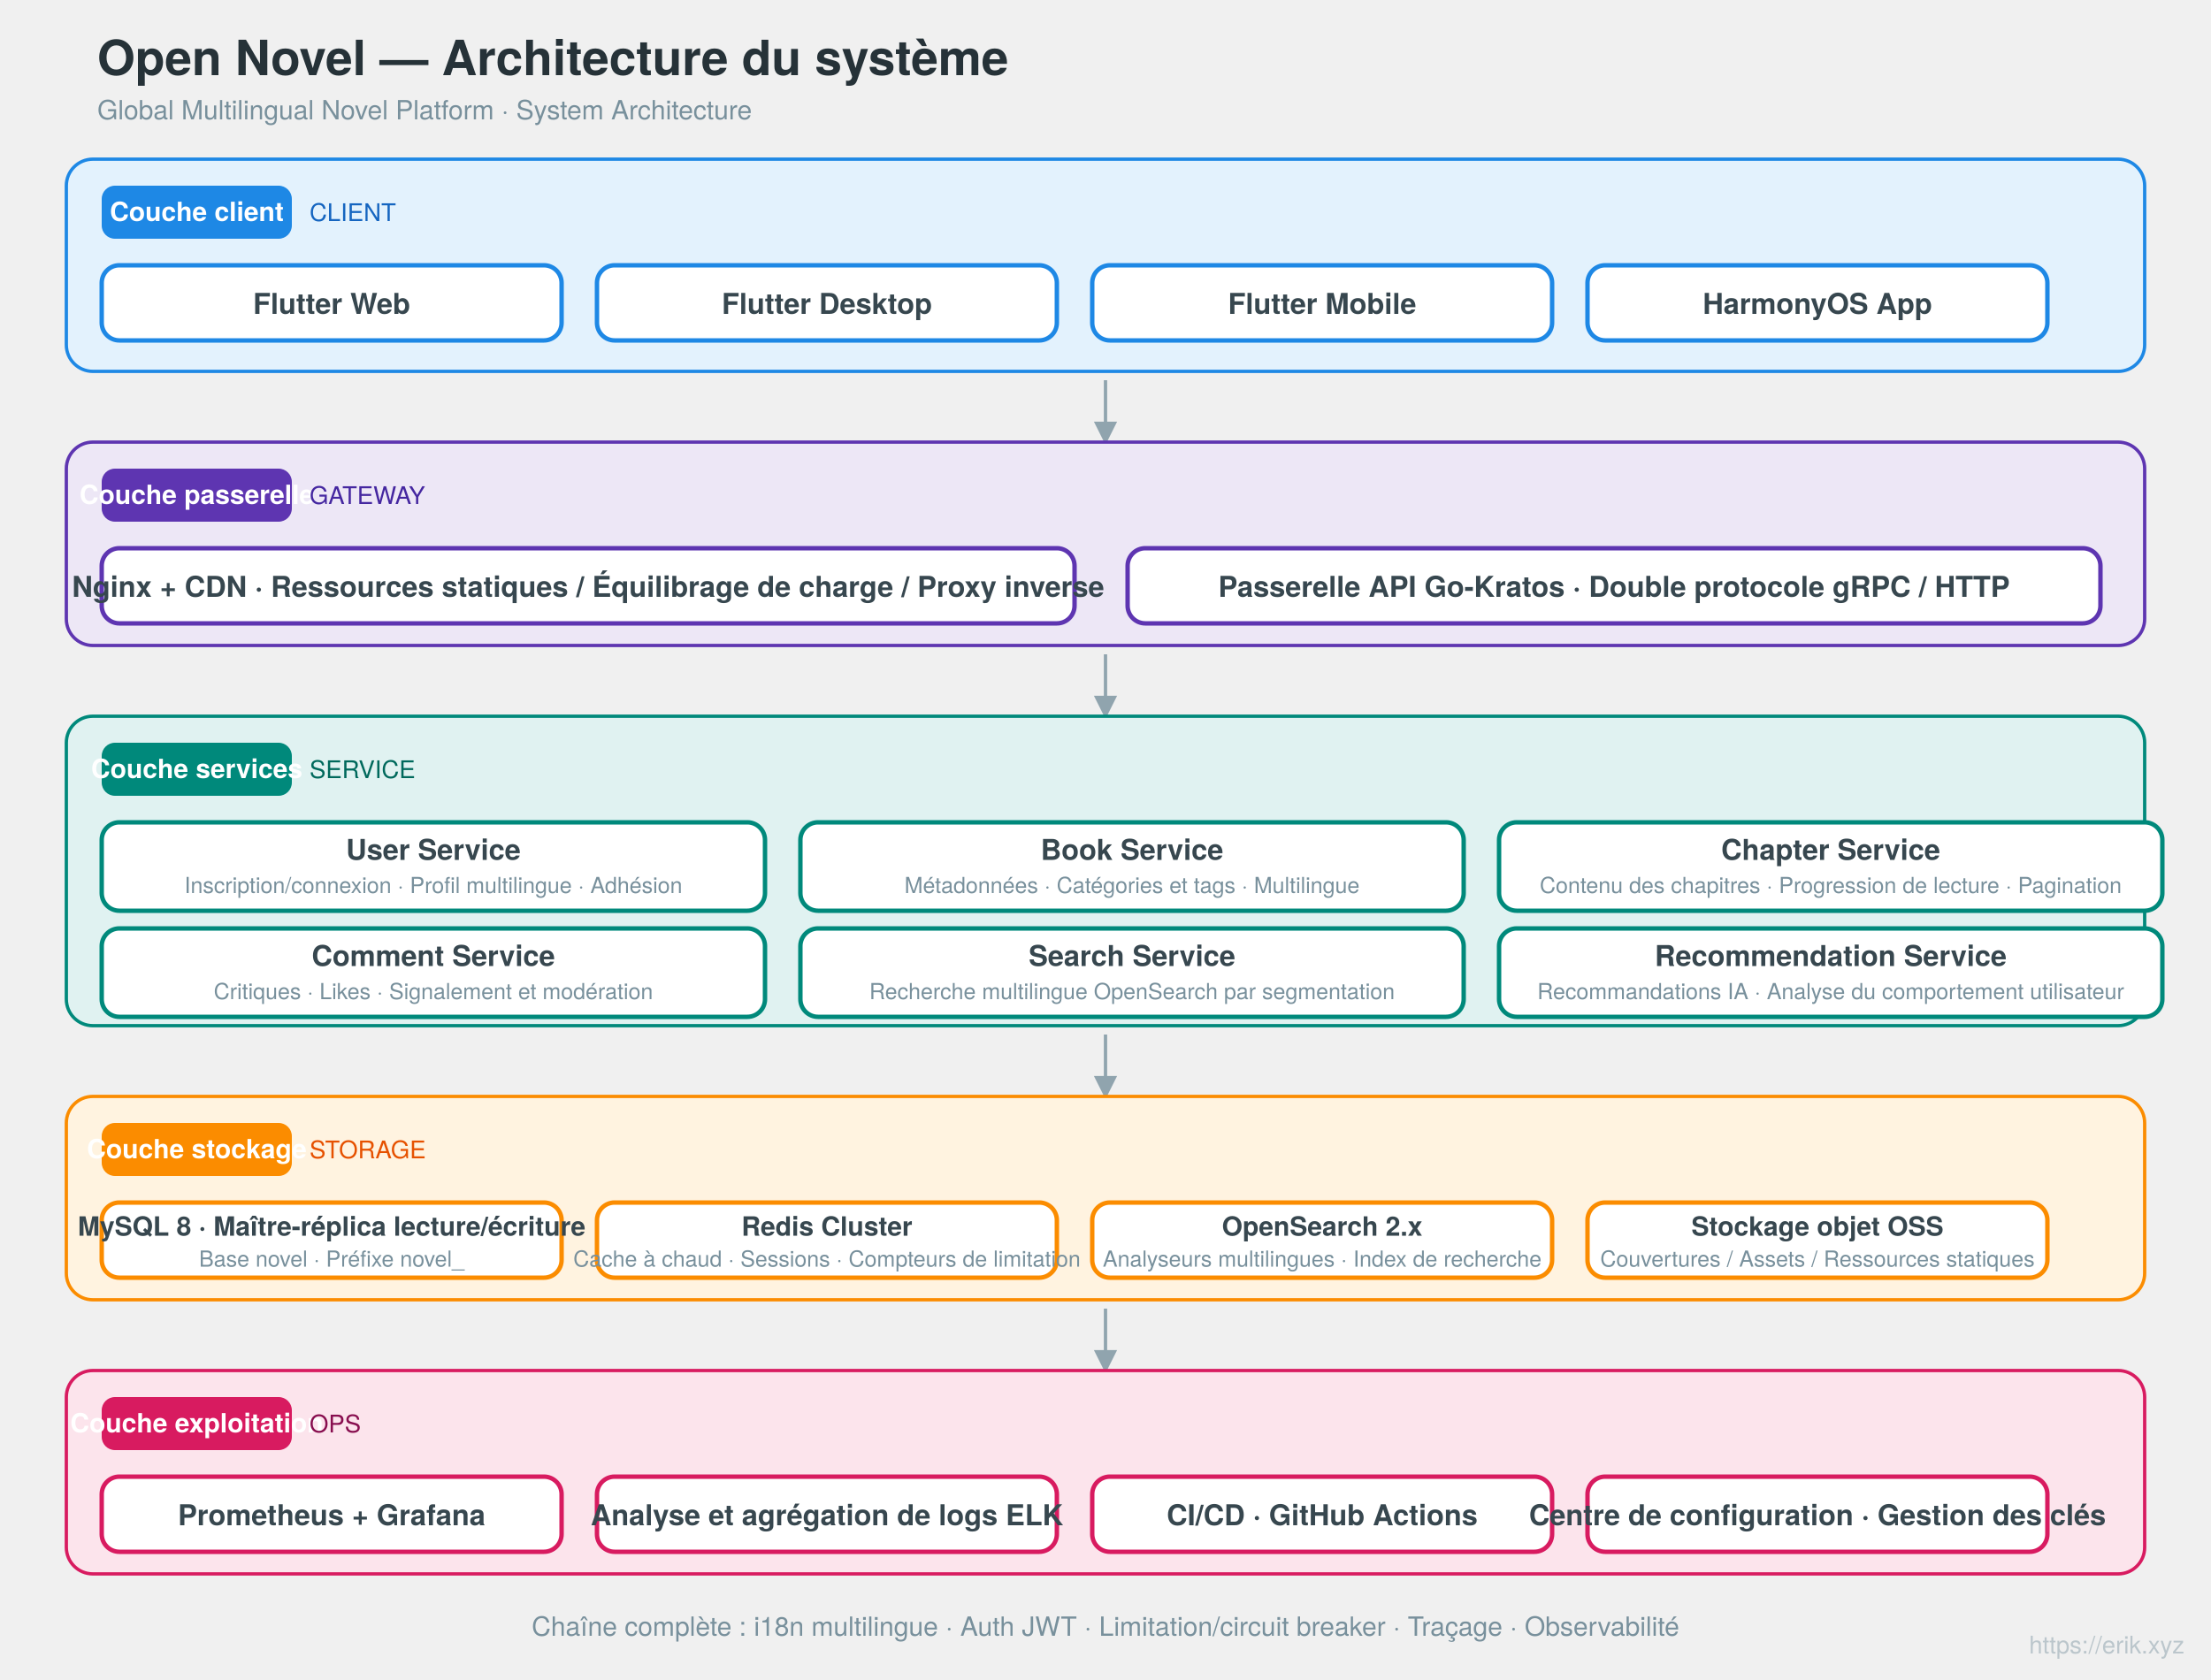
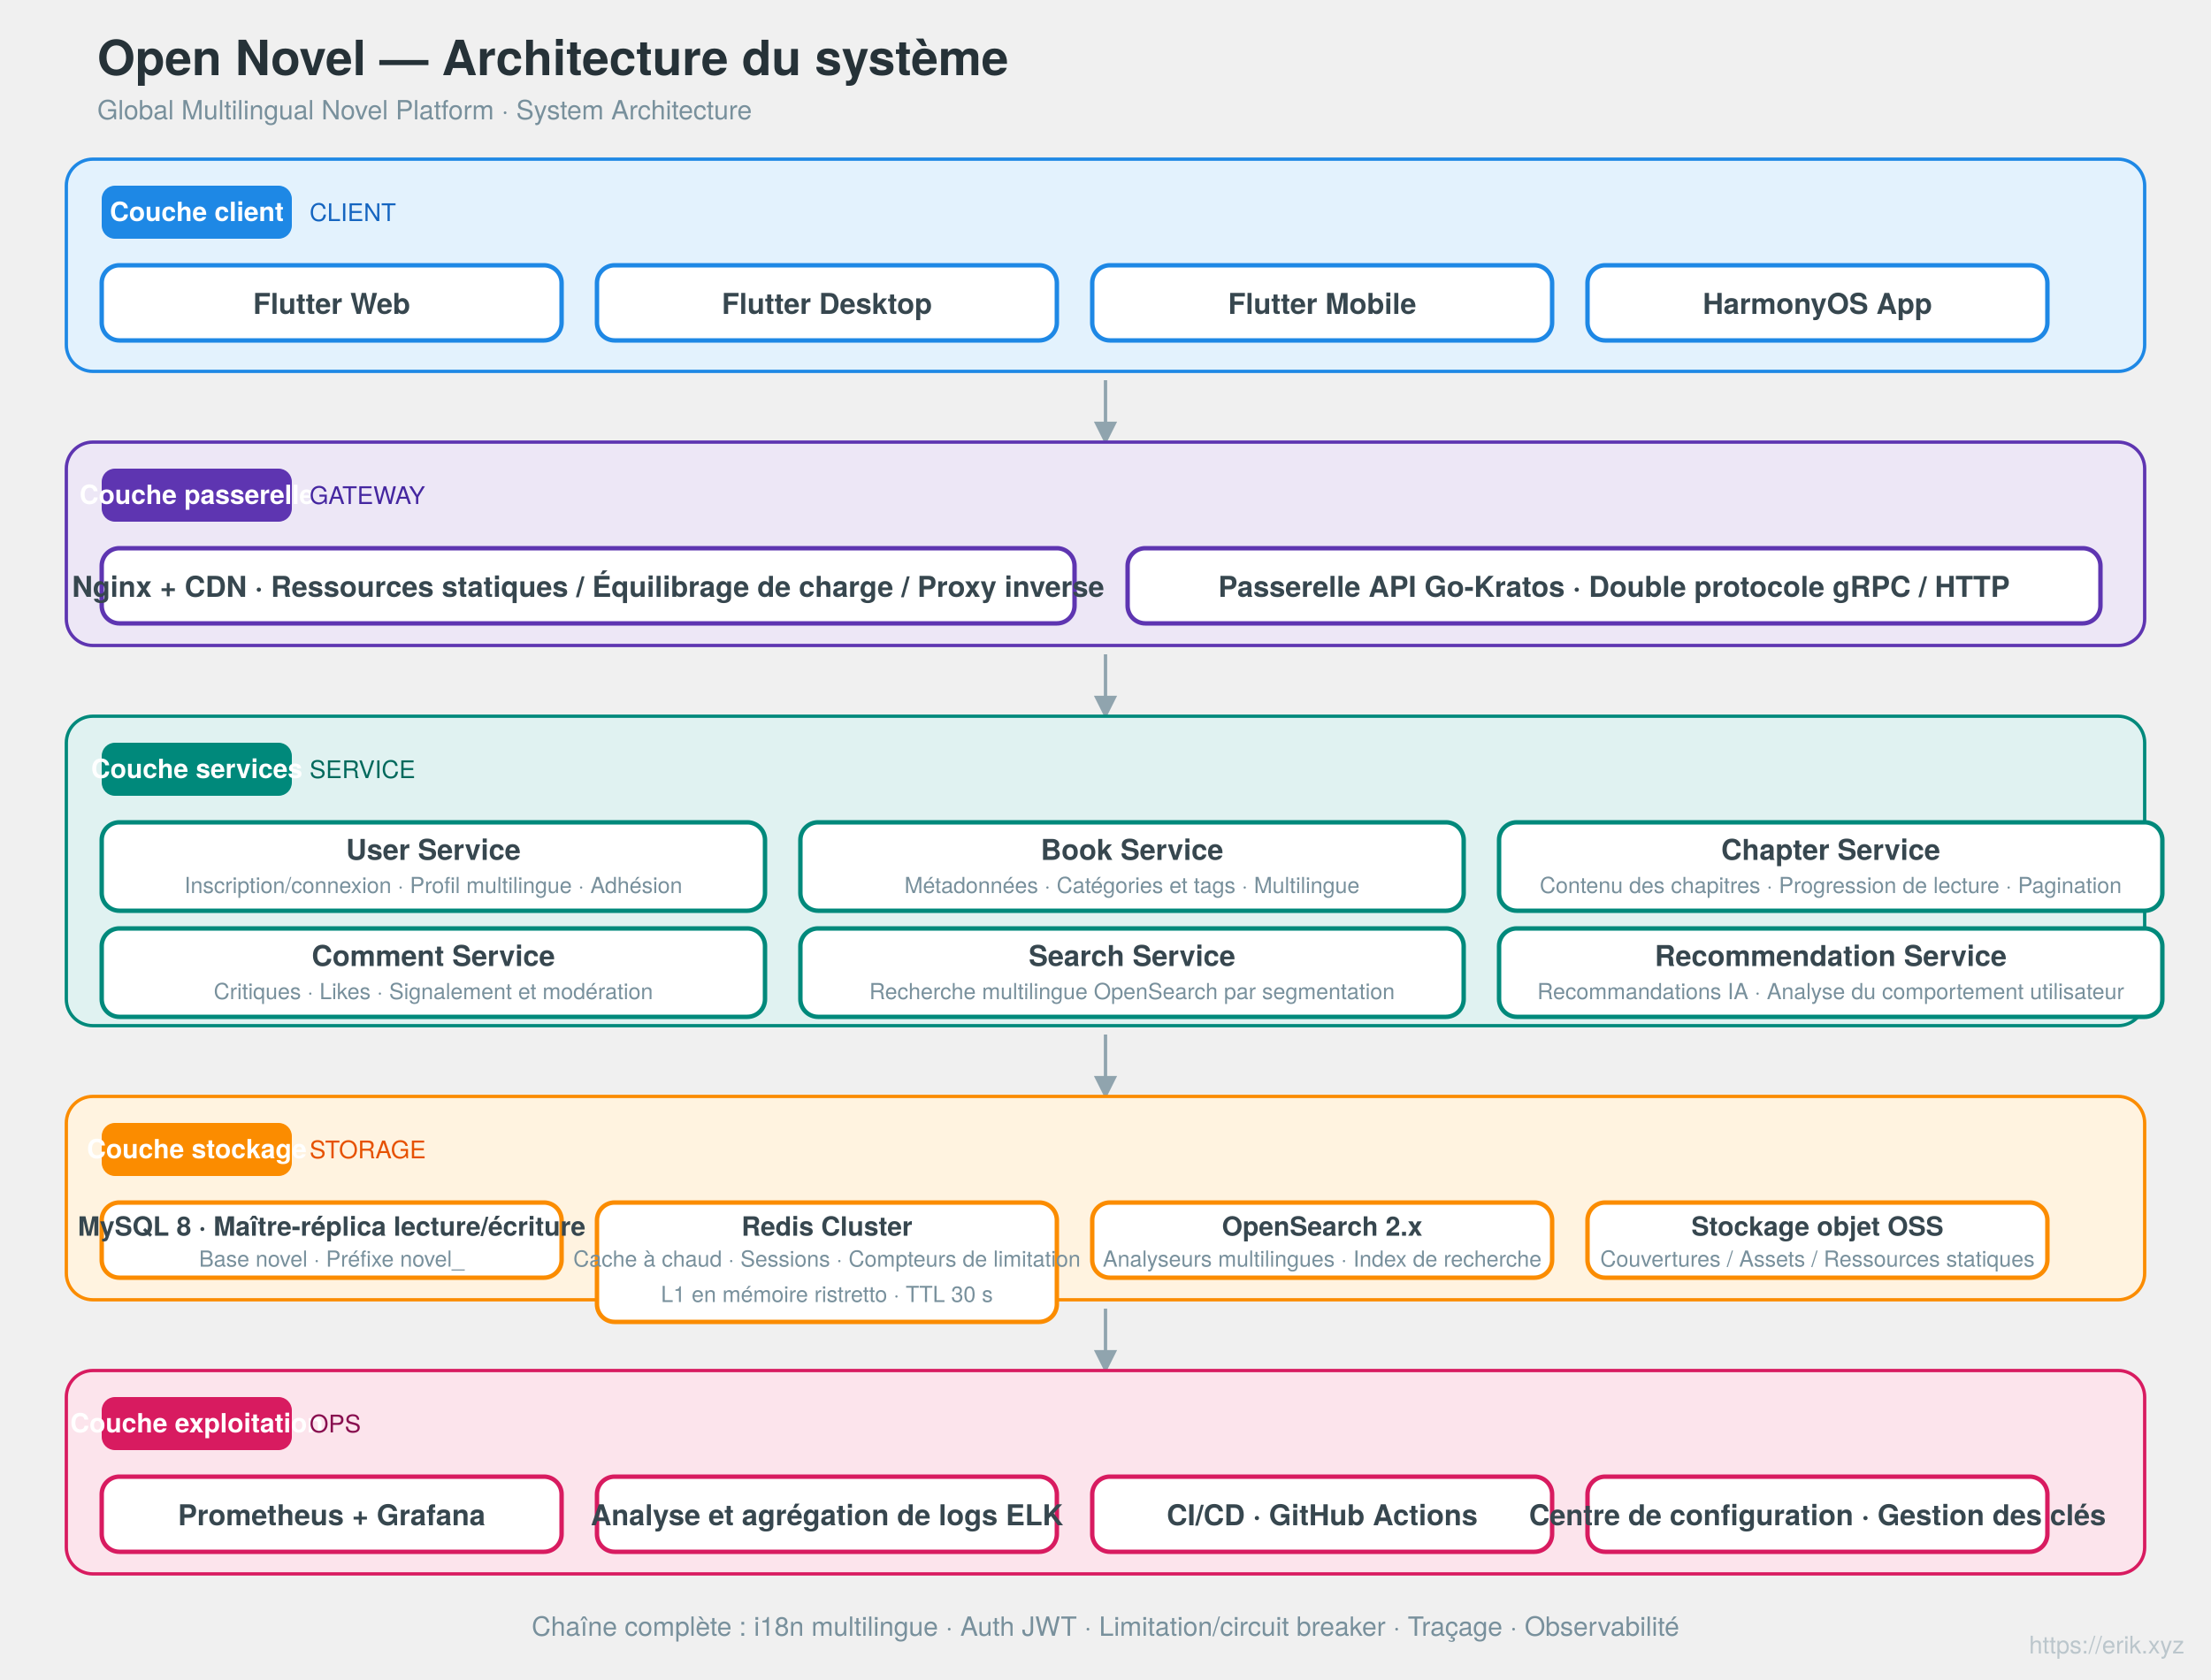
<svg xmlns="http://www.w3.org/2000/svg" width="1000" height="760" viewBox="0 0 1000 760" font-family="'PingFang SC','Microsoft YaHei','Helvetica Neue',sans-serif">
  <defs>
    <marker id="arrow" viewBox="0 0 10 10" refX="5" refY="5" markerWidth="7" markerHeight="7" orient="auto-start-reverse">
      <path d="M 0 0 L 10 5 L 0 10 z" fill="#90a4ae" />
    </marker>
  </defs>
  <text x="44" y="34" font-size="22" font-weight="700" fill="#263238">Open Novel — Architecture du système</text>
  <text x="44" y="54" font-size="12" fill="#78909c">Global Multilingual Novel Platform · System Architecture</text>
  <g>
    <rect x="30" y="72" width="940" height="96" rx="12" fill="#e3f2fd" stroke="#1e88e5" stroke-width="1.5" />
    <rect x="46" y="84" width="86" height="24" rx="6" fill="#1e88e5" />
    <text x="89" y="100" font-size="12" font-weight="600" fill="#ffffff" text-anchor="middle">Couche client</text>
    <text x="140" y="100" font-size="11" fill="#1565c0">CLIENT</text>
    <g>
      <rect x="46" y="120" width="208" height="34" rx="8" fill="#ffffff" stroke="#1e88e5" stroke-width="2" />
      <text x="150" y="142" font-size="13" font-weight="600" fill="#37474f" text-anchor="middle">Flutter Web</text>
    </g>
    <g>
      <rect x="270" y="120" width="208" height="34" rx="8" fill="#ffffff" stroke="#1e88e5" stroke-width="2" />
      <text x="374" y="142" font-size="13" font-weight="600" fill="#37474f" text-anchor="middle">Flutter Desktop</text>
    </g>
    <g>
      <rect x="494" y="120" width="208" height="34" rx="8" fill="#ffffff" stroke="#1e88e5" stroke-width="2" />
      <text x="598" y="142" font-size="13" font-weight="600" fill="#37474f" text-anchor="middle">Flutter Mobile</text>
    </g>
    <g>
      <rect x="718" y="120" width="208" height="34" rx="8" fill="#ffffff" stroke="#1e88e5" stroke-width="2" />
      <text x="822" y="142" font-size="13" font-weight="600" fill="#37474f" text-anchor="middle">HarmonyOS App</text>
    </g>
  </g>
  <line x1="500" y1="172" x2="500" y2="196" stroke="#90a4ae" stroke-width="1.5" marker-end="url(#arrow)" />
  <g>
    <rect x="30" y="200" width="940" height="92" rx="12" fill="#ede7f6" stroke="#5e35b1" stroke-width="1.5" />
    <rect x="46" y="212" width="86" height="24" rx="6" fill="#5e35b1" />
    <text x="89" y="228" font-size="12" font-weight="600" fill="#ffffff" text-anchor="middle">Couche passerelle</text>
    <text x="140" y="228" font-size="11" fill="#4527a0">GATEWAY</text>
    <g>
      <rect x="46" y="248" width="440" height="34" rx="8" fill="#ffffff" stroke="#5e35b1" stroke-width="2" />
      <text x="266" y="270" font-size="13" font-weight="600" fill="#37474f" text-anchor="middle">Nginx + CDN · Ressources statiques / Équilibrage de charge / Proxy inverse</text>
    </g>
    <g>
      <rect x="510" y="248" width="440" height="34" rx="8" fill="#ffffff" stroke="#5e35b1" stroke-width="2" />
      <text x="730" y="270" font-size="13" font-weight="600" fill="#37474f" text-anchor="middle">Passerelle API Go-Kratos · Double protocole gRPC / HTTP</text>
    </g>
  </g>
  <line x1="500" y1="296" x2="500" y2="320" stroke="#90a4ae" stroke-width="1.5" marker-end="url(#arrow)" />
  <g>
    <rect x="30" y="324" width="940" height="140" rx="12" fill="#e0f2f1" stroke="#00897b" stroke-width="1.5" />
    <rect x="46" y="336" width="86" height="24" rx="6" fill="#00897b" />
    <text x="89" y="352" font-size="12" font-weight="600" fill="#ffffff" text-anchor="middle">Couche services</text>
    <text x="140" y="352" font-size="11" fill="#00695c">SERVICE</text>
    <g>
      <rect x="46" y="372" width="300" height="40" rx="8" fill="#ffffff" stroke="#00897b" stroke-width="2" />
      <text x="196" y="389" font-size="13" font-weight="600" fill="#37474f" text-anchor="middle">User Service</text>
      <text x="196" y="404" font-size="10" fill="#78909c" text-anchor="middle">Inscription/connexion · Profil multilingue · Adhésion</text>
    </g>
    <g>
      <rect x="362" y="372" width="300" height="40" rx="8" fill="#ffffff" stroke="#00897b" stroke-width="2" />
      <text x="512" y="389" font-size="13" font-weight="600" fill="#37474f" text-anchor="middle">Book Service</text>
      <text x="512" y="404" font-size="10" fill="#78909c" text-anchor="middle">Métadonnées · Catégories et tags · Multilingue</text>
    </g>
    <g>
      <rect x="678" y="372" width="300" height="40" rx="8" fill="#ffffff" stroke="#00897b" stroke-width="2" />
      <text x="828" y="389" font-size="13" font-weight="600" fill="#37474f" text-anchor="middle">Chapter Service</text>
      <text x="828" y="404" font-size="10" fill="#78909c" text-anchor="middle">Contenu des chapitres · Progression de lecture · Pagination</text>
    </g>
    <g>
      <rect x="46" y="420" width="300" height="40" rx="8" fill="#ffffff" stroke="#00897b" stroke-width="2" />
      <text x="196" y="437" font-size="13" font-weight="600" fill="#37474f" text-anchor="middle">Comment Service</text>
      <text x="196" y="452" font-size="10" fill="#78909c" text-anchor="middle">Critiques · Likes · Signalement et modération</text>
    </g>
    <g>
      <rect x="362" y="420" width="300" height="40" rx="8" fill="#ffffff" stroke="#00897b" stroke-width="2" />
      <text x="512" y="437" font-size="13" font-weight="600" fill="#37474f" text-anchor="middle">Search Service</text>
      <text x="512" y="452" font-size="10" fill="#78909c" text-anchor="middle">Recherche multilingue OpenSearch par segmentation</text>
    </g>
    <g>
      <rect x="678" y="420" width="300" height="40" rx="8" fill="#ffffff" stroke="#00897b" stroke-width="2" />
      <text x="828" y="437" font-size="13" font-weight="600" fill="#37474f" text-anchor="middle">Recommendation Service</text>
      <text x="828" y="452" font-size="10" fill="#78909c" text-anchor="middle">Recommandations IA · Analyse du comportement utilisateur</text>
    </g>
  </g>
  <line x1="500" y1="468" x2="500" y2="492" stroke="#90a4ae" stroke-width="1.5" marker-end="url(#arrow)" />
  <g>
    <rect x="30" y="496" width="940" height="92" rx="12" fill="#fff3e0" stroke="#fb8c00" stroke-width="1.5" />
    <rect x="46" y="508" width="86" height="24" rx="6" fill="#fb8c00" />
    <text x="89" y="524" font-size="12" font-weight="600" fill="#ffffff" text-anchor="middle">Couche stockage</text>
    <text x="140" y="524" font-size="11" fill="#e65100">STORAGE</text>
    <g>
      <rect x="46" y="544" width="208" height="34" rx="8" fill="#ffffff" stroke="#fb8c00" stroke-width="2" />
      <text x="150" y="559" font-size="12" font-weight="600" fill="#37474f" text-anchor="middle">MySQL 8 · Maître-réplica lecture/écriture</text>
      <text x="150" y="573" font-size="10" fill="#78909c" text-anchor="middle">Base novel · Préfixe novel_</text>
    </g>
    <g>
-       <rect x="270" y="544" width="208" height="34" rx="8" fill="#ffffff" stroke="#fb8c00" stroke-width="2" />
+       <rect x="270" y="544" width="208" height="54" rx="8" fill="#ffffff" stroke="#fb8c00" stroke-width="2" />
      <text x="374" y="559" font-size="12" font-weight="600" fill="#37474f" text-anchor="middle">Redis Cluster</text>
      <text x="374" y="573" font-size="10" fill="#78909c" text-anchor="middle">Cache à chaud · Sessions · Compteurs de limitation</text>
+       <text x="374" y="589" font-size="10" fill="#78909c" text-anchor="middle">L1 en mémoire ristretto · TTL 30 s</text>
    </g>
    <g>
      <rect x="494" y="544" width="208" height="34" rx="8" fill="#ffffff" stroke="#fb8c00" stroke-width="2" />
      <text x="598" y="559" font-size="12" font-weight="600" fill="#37474f" text-anchor="middle">OpenSearch 2.x</text>
      <text x="598" y="573" font-size="10" fill="#78909c" text-anchor="middle">Analyseurs multilingues · Index de recherche</text>
    </g>
    <g>
      <rect x="718" y="544" width="208" height="34" rx="8" fill="#ffffff" stroke="#fb8c00" stroke-width="2" />
      <text x="822" y="559" font-size="12" font-weight="600" fill="#37474f" text-anchor="middle">Stockage objet OSS</text>
      <text x="822" y="573" font-size="10" fill="#78909c" text-anchor="middle">Couvertures / Assets / Ressources statiques</text>
    </g>
  </g>
  <line x1="500" y1="592" x2="500" y2="616" stroke="#90a4ae" stroke-width="1.5" marker-end="url(#arrow)" />
  <g>
    <rect x="30" y="620" width="940" height="92" rx="12" fill="#fce4ec" stroke="#d81b60" stroke-width="1.5" />
    <rect x="46" y="632" width="86" height="24" rx="6" fill="#d81b60" />
    <text x="89" y="648" font-size="12" font-weight="600" fill="#ffffff" text-anchor="middle">Couche exploitation</text>
    <text x="140" y="648" font-size="11" fill="#880e4f">OPS</text>
    <g>
      <rect x="46" y="668" width="208" height="34" rx="8" fill="#ffffff" stroke="#d81b60" stroke-width="2" />
      <text x="150" y="690" font-size="13" font-weight="600" fill="#37474f" text-anchor="middle">Prometheus + Grafana</text>
    </g>
    <g>
      <rect x="270" y="668" width="208" height="34" rx="8" fill="#ffffff" stroke="#d81b60" stroke-width="2" />
      <text x="374" y="690" font-size="13" font-weight="600" fill="#37474f" text-anchor="middle">Analyse et agrégation de logs ELK</text>
    </g>
    <g>
      <rect x="494" y="668" width="208" height="34" rx="8" fill="#ffffff" stroke="#d81b60" stroke-width="2" />
      <text x="598" y="690" font-size="13" font-weight="600" fill="#37474f" text-anchor="middle">CI/CD · GitHub Actions</text>
    </g>
    <g>
      <rect x="718" y="668" width="208" height="34" rx="8" fill="#ffffff" stroke="#d81b60" stroke-width="2" />
      <text x="822" y="690" font-size="13" font-weight="600" fill="#37474f" text-anchor="middle">Centre de configuration · Gestion des clés</text>
    </g>
  </g>
  <text x="500" y="740" font-size="12" fill="#78909c" text-anchor="middle">Chaîne complète : i18n multilingue · Auth JWT · Limitation/circuit breaker · Traçage · Observabilité</text>
  <text x="988" y="748" font-size="11" fill="#90a4ae" opacity="0.55" text-anchor="end">https://erik.xyz</text>
</svg>
